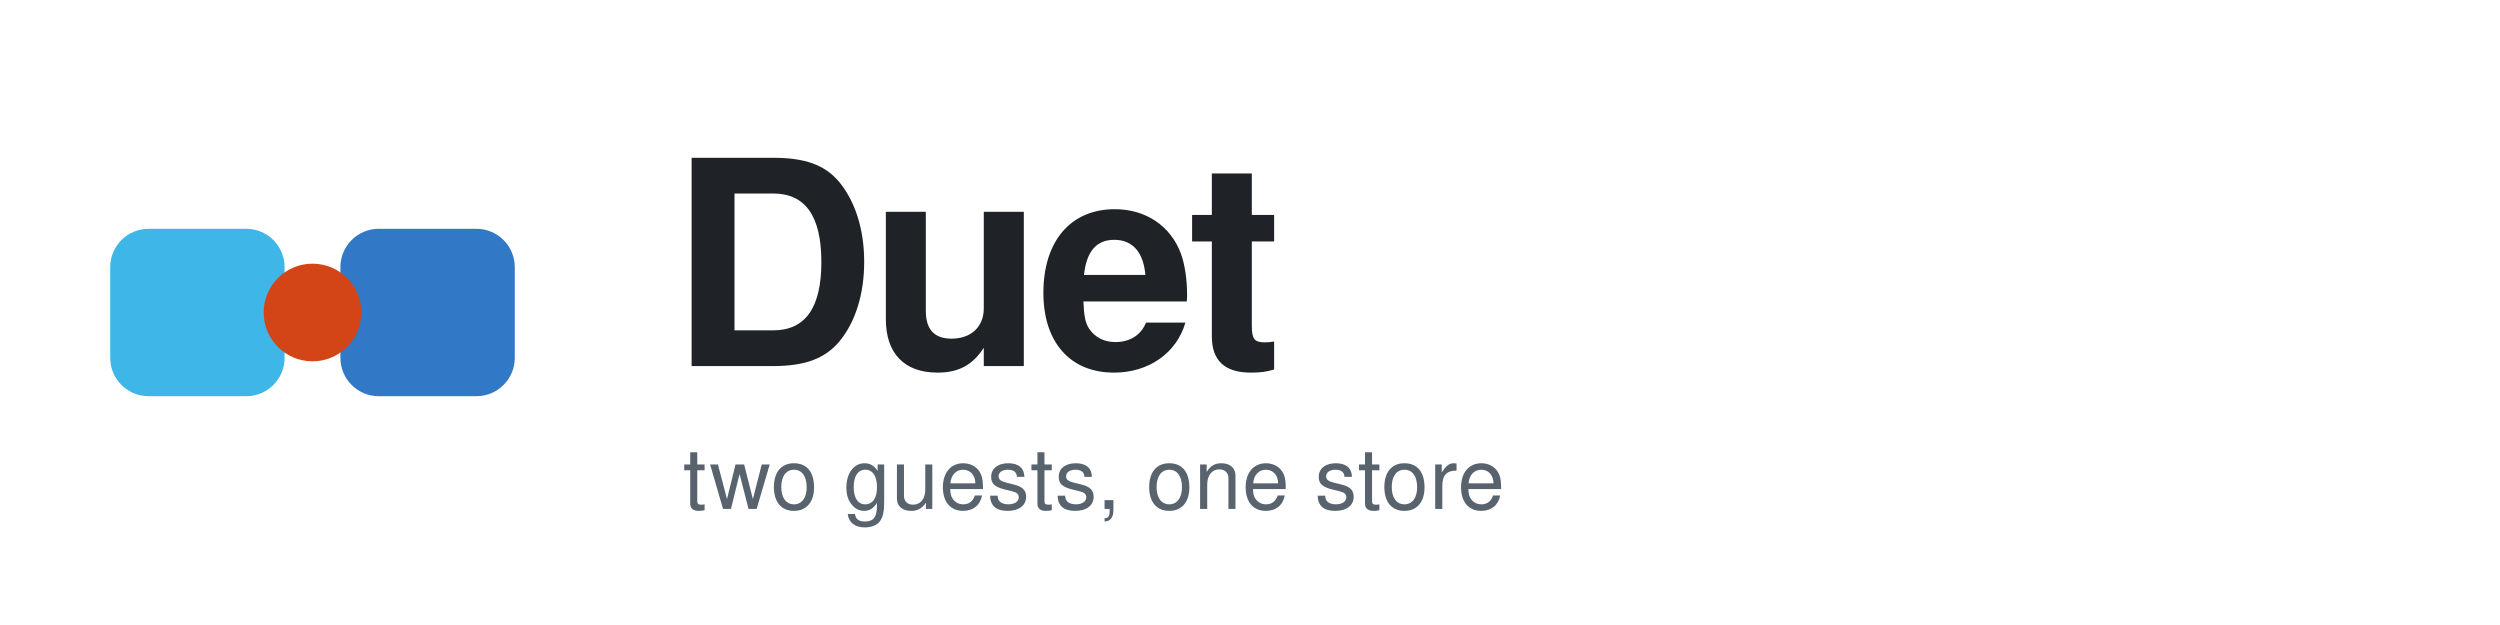
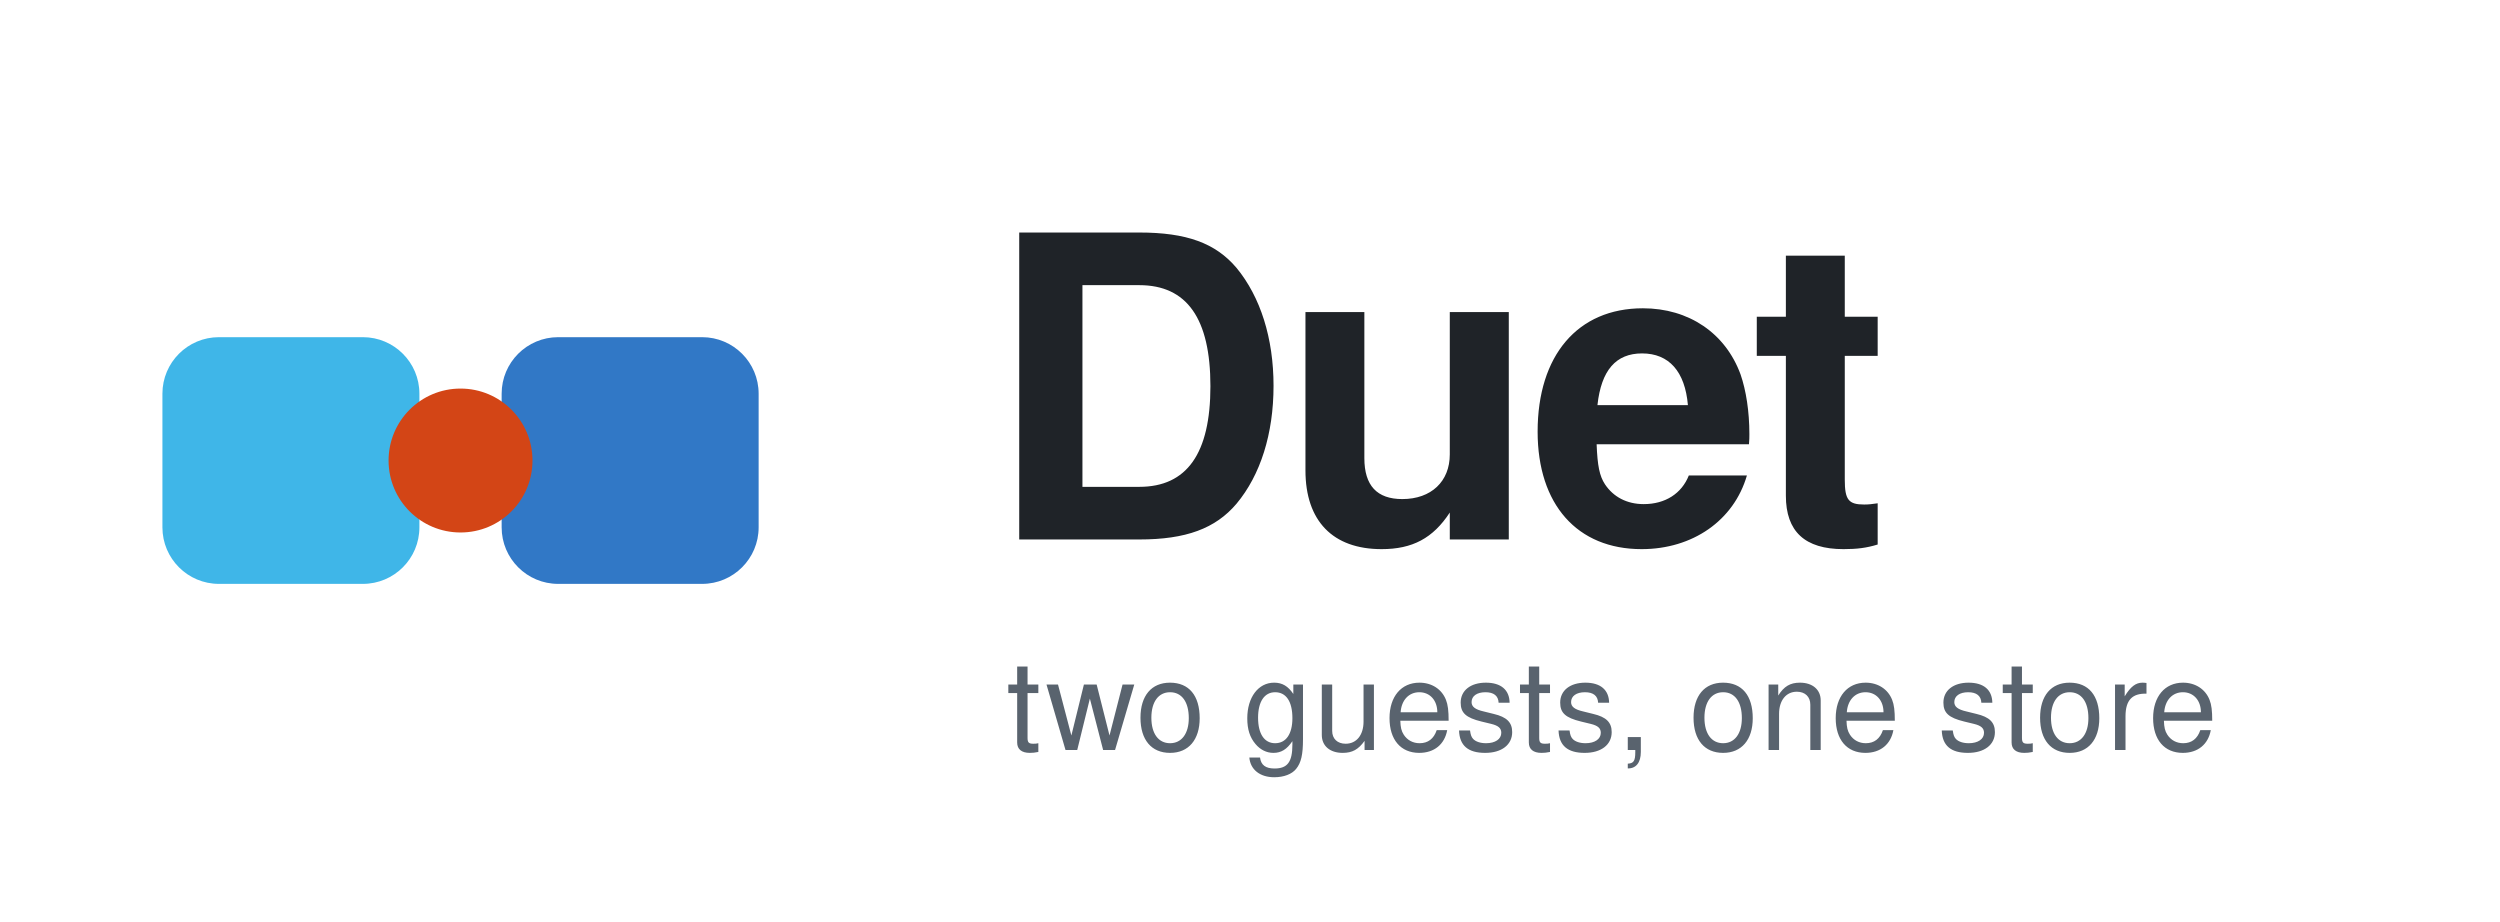
- <svg xmlns="http://www.w3.org/2000/svg" width="560" height="140" viewBox="0 0 560 140" fill="none">
+ <svg xmlns="http://www.w3.org/2000/svg" width="380" height="140" viewBox="0 0 380 140" fill="none">
  <g transform="translate(20 20) scale(0.78125)">
    <rect x="6" y="40" width="50" height="48" rx="11" fill="#3FB6E8" />
    <rect x="72" y="40" width="50" height="48" rx="11" fill="#3178C6" />
    <circle cx="64" cy="64" r="14" fill="#D34516" />
  </g>
  <text x="150" y="82" font-family="ui-sans-serif, -apple-system, 'Segoe UI', Helvetica, Arial, sans-serif" font-size="64" font-weight="700" letter-spacing="-1.5" fill="#1F2328">Duet</text>
  <text x="153" y="114" font-family="ui-sans-serif, -apple-system, 'Segoe UI', Helvetica, Arial, sans-serif" font-size="19" font-weight="400" letter-spacing="0.2" fill="#59636E">two guests, one store</text>
</svg>
